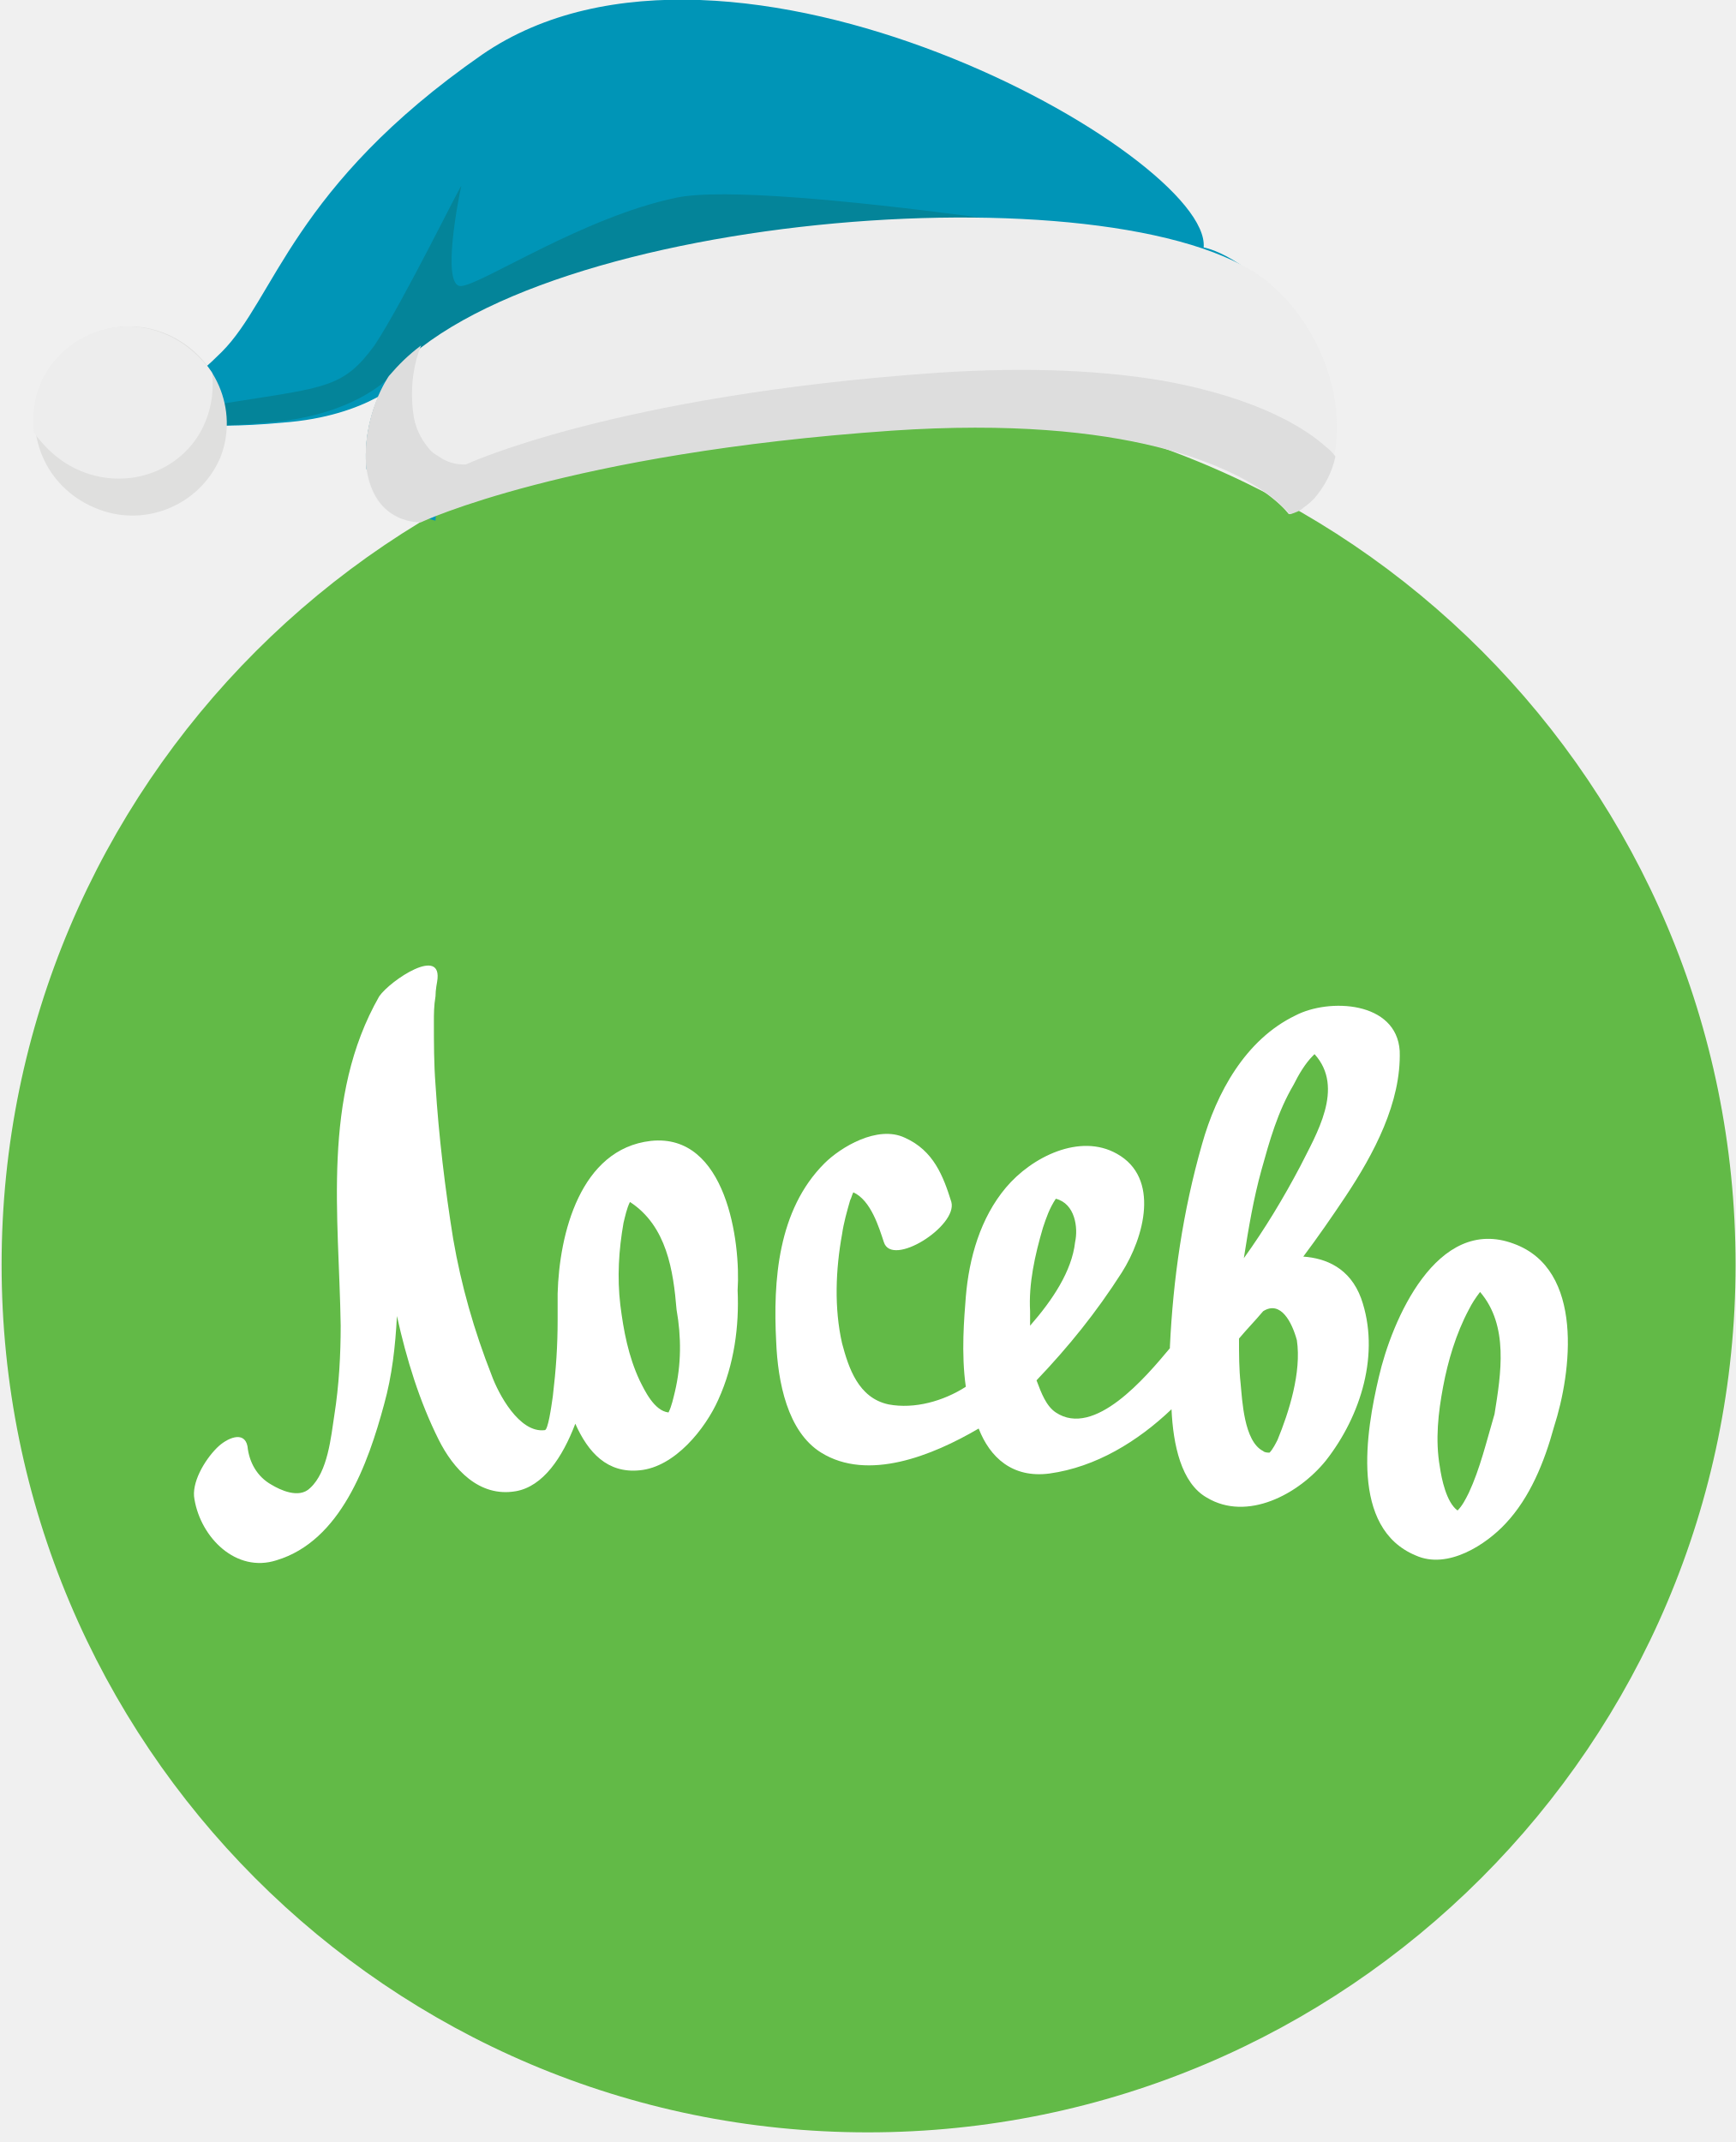
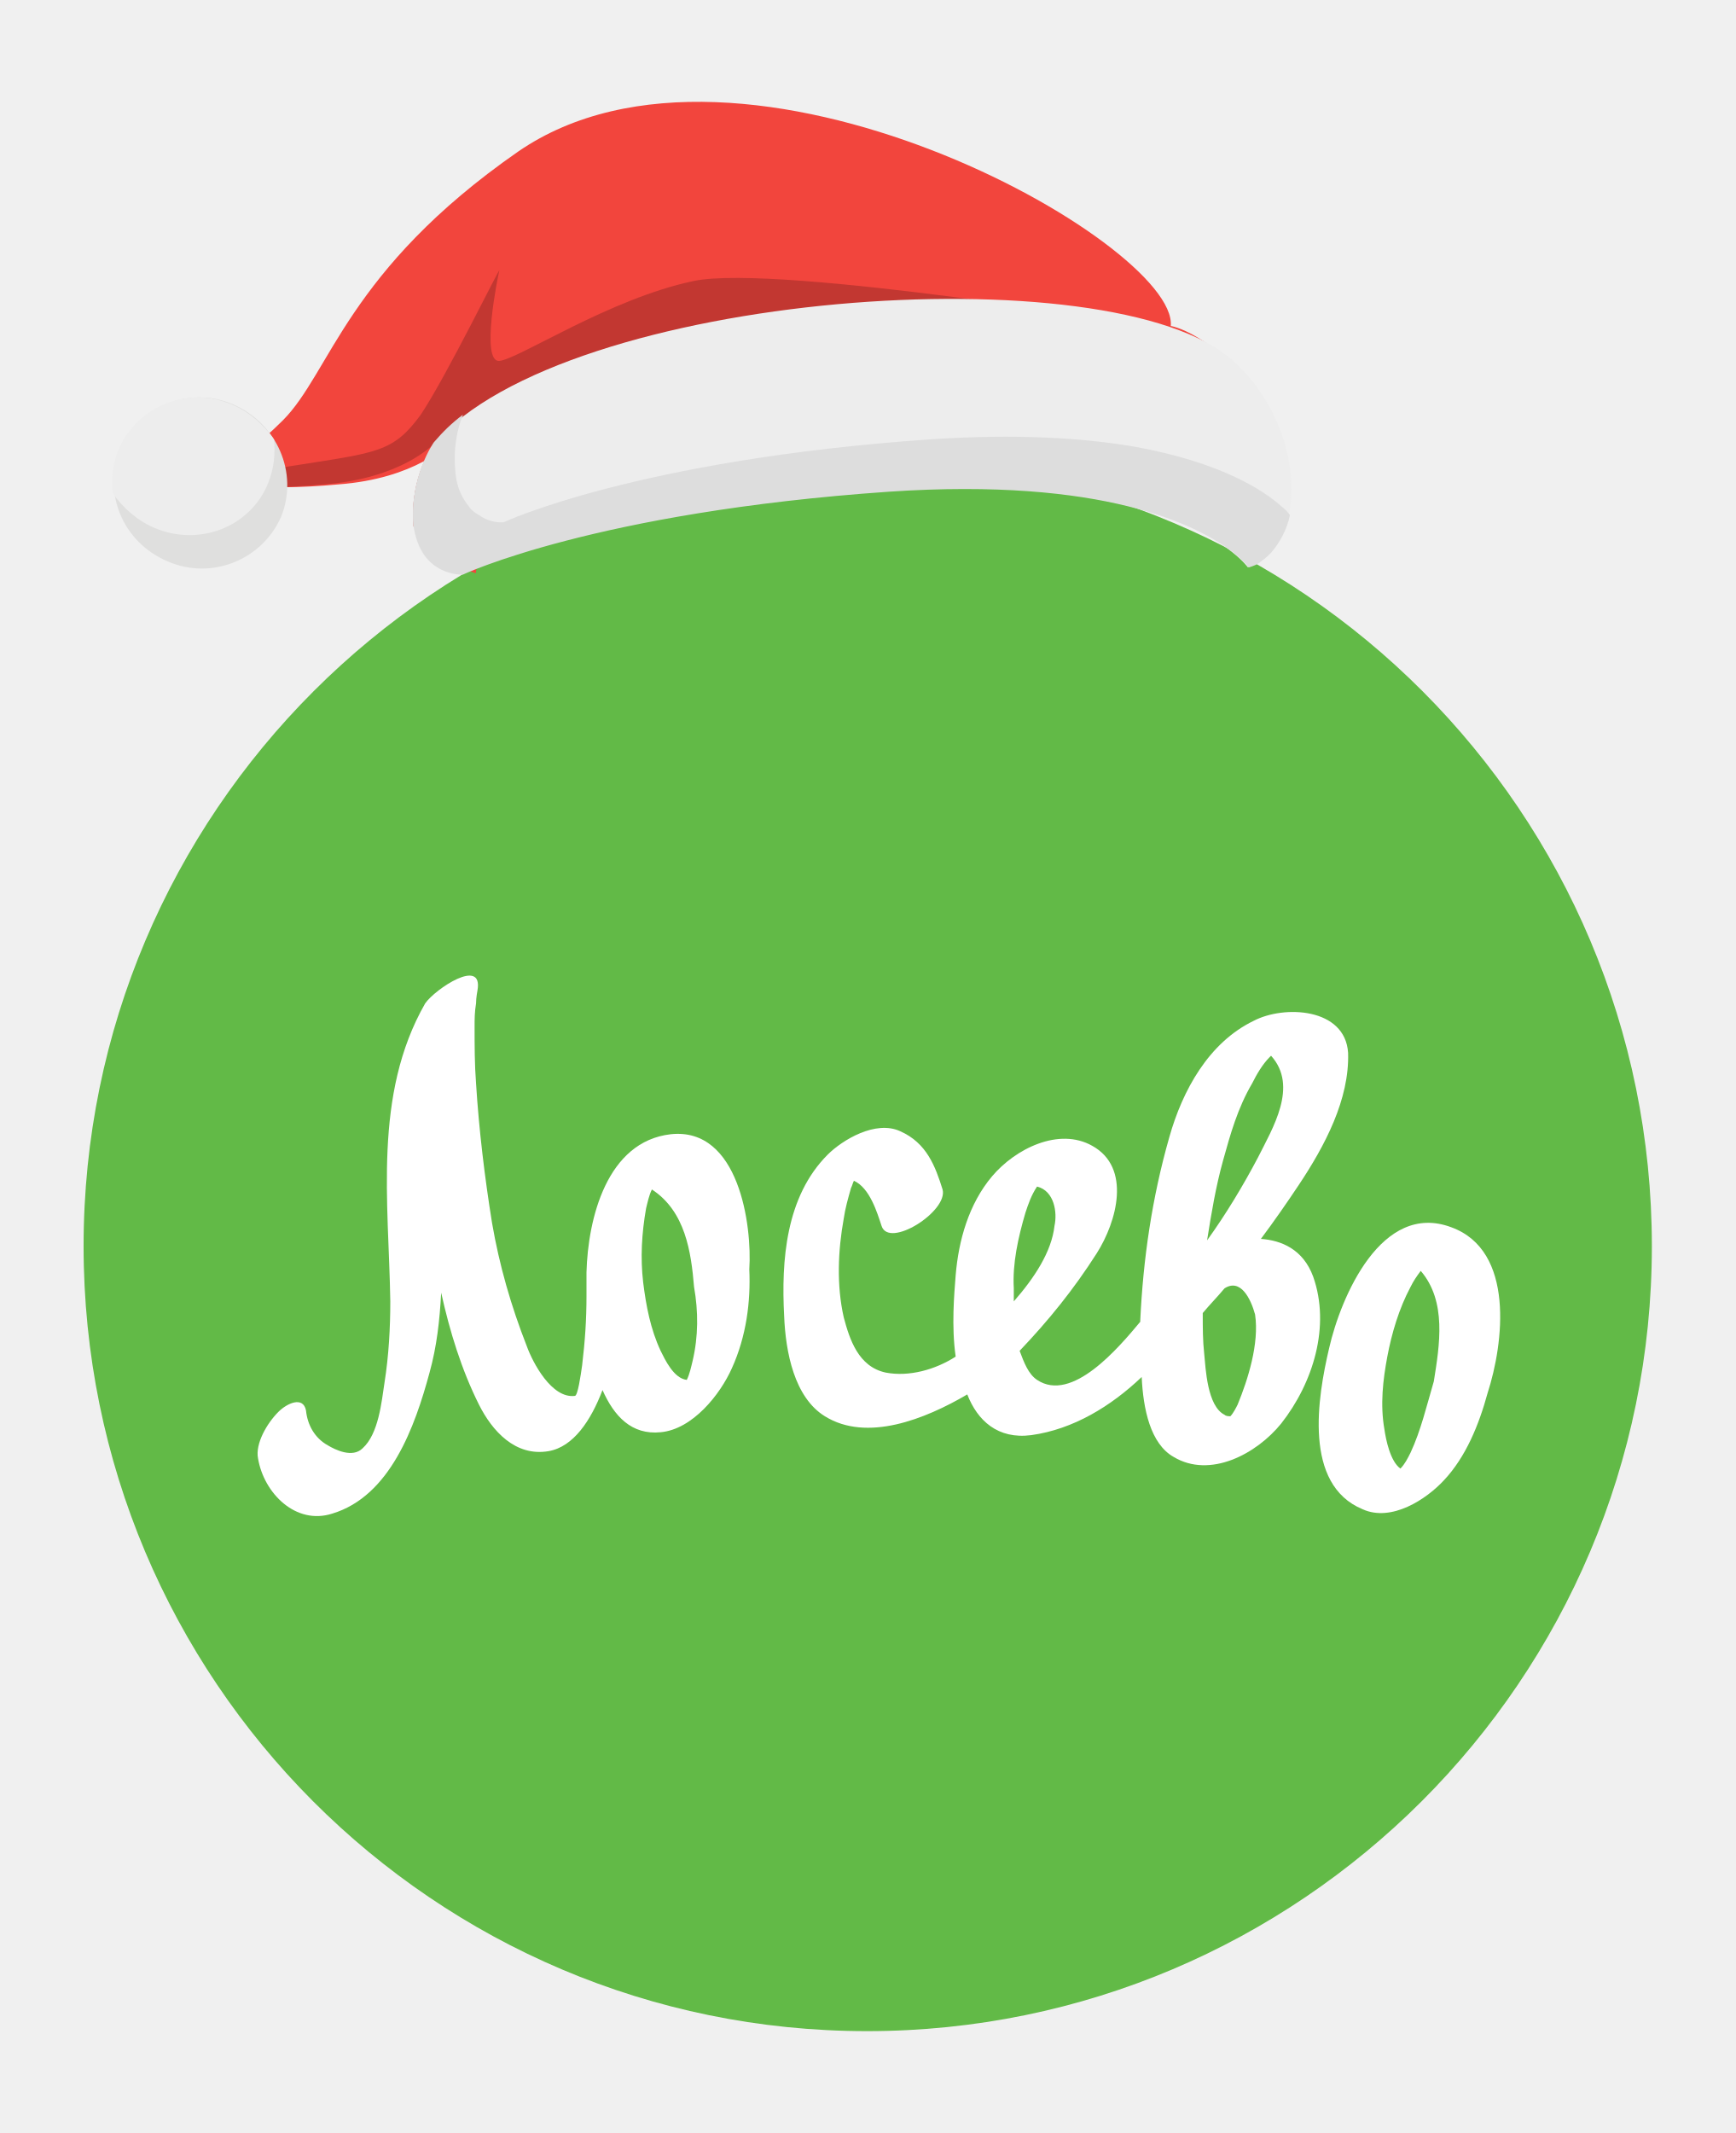
- <svg xmlns="http://www.w3.org/2000/svg" version="1.1" id="Layer_1" x="0px" y="0px" viewBox="-457 456.7 108 133.3" style="enable-background:new -457 456.7 108 133.3;" xml:space="preserve">
+ <svg xmlns="http://www.w3.org/2000/svg" version="1.1" id="Layer_1" x="0px" y="0px" viewBox="56.46 28.644 156.54 192.371" style="enable-background:new 56.46 28.644 156.54 192.371;" xml:space="preserve">
  <g id="XMLID_1_">
-     <path id="XMLID_9_" style="fill:#62BA47;" d="M-349,535.4c0,29.8-24.2,54-54,54s-53.9-24.2-53.9-54c0-29.8,24.2-54,54-54   C-373.1,481.4-349,505.6-349,535.4z" />
+     <path id="XMLID_9_" style="fill:#62BA47;" d="M205.461,141.033c0,39.069-31.727,70.795-70.796,70.795S64,180.101,64,141.033   s31.727-70.796,70.796-70.796S205.461,101.965,205.461,141.033z" />
    <g id="XMLID_2_">
-       <path id="XMLID_23_" style="fill:#FFFFFF;" d="M-416.5,527.7c-4.4,0.5-5.7,5.8-5.8,9.5l0,0l0,0c0,0.6,0,1.1,0,1.6    c0,1.7-0.1,3.1-0.3,4.8c-0.1,0.7-0.3,2.1-0.5,2.1c-1.6,0.2-2.9-2.3-3.3-3.4c-1.1-2.8-1.9-5.6-2.4-8.5c-0.5-3.1-0.9-6.4-1.1-9.6    c-0.1-1.3-0.1-2.6-0.1-3.9c0-0.5,0-1,0.1-1.6c0-0.4,0.1-0.9,0.1-0.9c0.4-2.3-2.9-0.1-3.6,0.9c-3.6,6.3-2.5,13.7-2.4,20.5    c0,1.8-0.1,3.7-0.4,5.6c-0.2,1.3-0.4,3.5-1.5,4.5c-0.7,0.7-1.9,0.1-2.4-0.2c-0.9-0.5-1.4-1.4-1.5-2.4c-0.2-1-1.3-0.5-1.9,0.1    c-0.8,0.8-1.6,2.2-1.4,3.2c0.4,2.4,2.6,4.6,5.1,3.8c4-1.2,5.7-6,6.7-9.7c0.5-1.8,0.7-3.6,0.8-5.5c0.6,2.7,1.4,5.3,2.6,7.7    c0.9,1.8,2.5,3.6,4.8,3.2c1.7-0.3,2.9-2.1,3.7-4.2c0.8,1.8,2,3.1,4,2.9c2.2-0.2,4.1-2.6,4.9-4.4c1-2.2,1.3-4.6,1.2-6.8    C-410.9,534-411.8,527.2-416.5,527.7z M-415,543.3c-0.1,0.4-0.2,0.9-0.4,1.3c-0.9-0.1-1.5-1.4-1.8-2c-0.7-1.5-1-3.1-1.2-4.7    c-0.2-1.7-0.1-3.4,0.2-5.1c0.1-0.4,0.2-0.9,0.4-1.3c2.3,1.5,2.7,4.3,2.9,6.7C-414.6,539.9-414.6,541.6-415,543.3z" />
-       <path id="XMLID_20_" style="fill:#FFFFFF;" d="M-362.8,534.1c-4.8-1.8-7.6,4.8-8.4,8.3c-0.8,3.4-1.8,9.4,2.3,11.1    c2,0.9,4.4-0.7,5.6-2c1.5-1.6,2.4-3.8,3-6C-359.2,542.1-358.4,535.7-362.8,534.1z M-365.6,549.6c-0.2,0.4-0.4,0.8-0.7,1.1    c-0.7-0.5-1-2-1.1-2.7c-0.3-1.7-0.1-3.4,0.2-5s0.8-3.3,1.6-4.8c0.2-0.4,0.4-0.7,0.7-1.1c1.8,2.1,1.3,5.1,0.9,7.6    C-364.5,546.4-364.9,548.1-365.6,549.6z" />
-       <path id="XMLID_15_" style="fill:#FFFFFF;" d="M-375.9,534.9c0.9-1.2,1.8-2.5,2.6-3.7c1.8-2.7,3.5-5.9,3.4-9.1    c-0.2-3.1-4.4-3.3-6.5-2.2c-3.1,1.5-4.9,4.8-5.8,8c-1.2,4.2-1.8,8.4-2,12.6c0,0,0,0,0,0.1c-1.5,1.8-4.7,5.6-7.1,4    c-0.6-0.4-0.9-1.2-1.2-2c2-2.1,3.7-4.2,5.3-6.7c1.4-2.2,2.4-5.9-0.3-7.4c-2.3-1.3-5.3,0.2-6.9,2.1c-1.6,1.9-2.3,4.4-2.5,6.8    c-0.1,1.3-0.3,3.5,0,5.6c-1.4,0.9-3.2,1.4-4.8,1.1c-1.9-0.4-2.5-2.3-2.9-3.8c-0.5-2.2-0.4-4.6,0-6.8c0.1-0.7,0.3-1.4,0.5-2.1    c0.1-0.2,0.1-0.3,0.2-0.5c1.1,0.5,1.6,2.2,1.9,3.1c0.5,1.6,4.6-1,4.2-2.5c-0.5-1.6-1.1-3.2-2.9-4c-1.7-0.8-4,0.6-5,1.6    c-2.9,2.9-3.2,7.3-3,11.1c0.1,2.5,0.7,5.6,2.8,6.9c2.9,1.8,6.9,0.2,9.8-1.5c0.7,1.8,2.1,3.1,4.4,2.8c2.9-0.4,5.5-2,7.6-4    c0.1,2.2,0.6,4.6,2.2,5.5c2.5,1.5,5.7-0.2,7.4-2.3c2.2-2.8,3.4-6.7,2.2-10.1C-373,535.6-374.5,535-375.9,534.9z M-392.1,533.1    c0.2-0.6,0.4-1.2,0.8-1.8l0,0c1.2,0.3,1.4,1.8,1.2,2.7c-0.2,1.8-1.4,3.6-2.8,5.2c0-0.3,0-0.6,0-0.9    C-393,536.6-392.6,534.8-392.1,533.1z M-376.5,524.2c0.3-0.6,0.7-1.3,1.2-1.8c0,0,0,0,0.1-0.1c1.9,2.1,0.1,5-0.9,7    c-1,1.9-2.2,3.9-3.5,5.7c0.3-1.9,0.6-3.7,1.1-5.5S-377.5,525.9-376.5,524.2z M-377.5,546.3c-0.1,0.2-0.3,0.6-0.5,0.8    c-0.1,0-0.3,0-0.4-0.1c-1.2-0.6-1.3-3.2-1.4-4.2c-0.1-0.9-0.1-1.8-0.1-2.8c0.5-0.6,1-1.1,1.5-1.7c1.1-0.7,1.8,0.7,2.1,1.8    C-376,542.1-376.8,544.6-377.5,546.3z" />
+       <path id="XMLID_23_" style="fill:#FFFFFF;" d="M116.966,130.938c-5.768,0.655-7.473,7.604-7.604,12.455l0,0l0,0    c0,0.787,0,1.443,0,2.098c0,2.229-0.131,4.064-0.393,6.293c-0.131,0.918-0.394,2.753-0.655,2.753    c-2.098,0.262-3.802-3.015-4.326-4.458c-1.442-3.671-2.491-7.342-3.146-11.144c-0.655-4.064-1.18-8.39-1.442-12.586    c-0.131-1.704-0.131-3.408-0.131-5.113c0-0.655,0-1.311,0.131-2.097c0-0.524,0.131-1.18,0.131-1.18    c0.524-3.015-3.802-0.131-4.72,1.18c-4.72,8.259-3.278,17.961-3.146,26.877c0,2.36-0.131,4.851-0.524,7.341    c-0.262,1.704-0.524,4.589-1.967,5.9c-0.918,0.918-2.491,0.131-3.146-0.262c-1.18-0.655-1.835-1.836-1.967-3.147    c-0.262-1.311-1.704-0.655-2.491,0.131c-1.049,1.049-2.097,2.884-1.835,4.195c0.524,3.146,3.409,6.031,6.686,4.982    c5.244-1.573,7.473-7.866,8.784-12.717c0.655-2.36,0.918-4.72,1.049-7.211c0.787,3.54,1.835,6.948,3.409,10.095    c1.18,2.36,3.278,4.72,6.293,4.195c2.229-0.393,3.802-2.753,4.851-5.506c1.049,2.36,2.622,4.064,5.244,3.802    c2.884-0.262,5.375-3.409,6.424-5.769c1.311-2.884,1.704-6.031,1.573-8.915C124.308,139.198,123.128,130.282,116.966,130.938z     M118.933,151.39c-0.131,0.524-0.262,1.18-0.524,1.704c-1.18-0.131-1.967-1.836-2.36-2.622c-0.918-1.967-1.311-4.065-1.573-6.162    c-0.262-2.229-0.131-4.458,0.262-6.686c0.131-0.524,0.262-1.18,0.524-1.704c3.016,1.967,3.54,5.637,3.802,8.784    C119.457,146.932,119.457,149.161,118.933,151.39z" />
+       <path id="XMLID_20_" style="fill:#FFFFFF;" d="M187.368,139.328c-6.293-2.36-9.964,6.293-11.013,10.881    c-1.049,4.458-2.36,12.324,3.016,14.552c2.622,1.18,5.769-0.918,7.341-2.622c1.967-2.097,3.147-4.982,3.934-7.866    C192.088,149.817,193.137,141.426,187.368,139.328z M183.697,159.65c-0.262,0.524-0.524,1.049-0.918,1.442    c-0.918-0.655-1.311-2.622-1.443-3.54c-0.393-2.228-0.131-4.457,0.262-6.555c0.393-2.097,1.049-4.326,2.097-6.293    c0.262-0.524,0.524-0.918,0.918-1.442c2.36,2.753,1.704,6.686,1.18,9.963C185.14,155.455,184.615,157.683,183.697,159.65z" />
+       <path id="XMLID_15_" style="fill:#FFFFFF;" d="M170.194,140.377c1.18-1.573,2.36-3.278,3.409-4.851    c2.36-3.54,4.589-7.735,4.458-11.93c-0.262-4.065-5.768-4.327-8.522-2.884c-4.064,1.967-6.423,6.293-7.604,10.488    c-1.572,5.506-2.36,11.013-2.621,16.519c0,0,0,0,0,0.131c-1.967,2.36-6.162,7.342-9.309,5.244    c-0.787-0.524-1.18-1.573-1.573-2.622c2.622-2.753,4.851-5.506,6.948-8.784c1.836-2.884,3.146-7.735-0.393-9.702    c-3.016-1.704-6.948,0.262-9.046,2.753s-3.016,5.769-3.278,8.915c-0.131,1.704-0.393,4.589,0,7.341    c-1.835,1.18-4.195,1.836-6.293,1.443c-2.491-0.524-3.278-3.016-3.802-4.982c-0.655-2.884-0.524-6.031,0-8.915    c0.131-0.918,0.393-1.836,0.655-2.753c0.131-0.262,0.131-0.393,0.262-0.655c1.442,0.655,2.098,2.884,2.491,4.065    c0.655,2.097,6.031-1.311,5.506-3.278c-0.655-2.098-1.442-4.195-3.802-5.244c-2.229-1.049-5.244,0.787-6.556,2.097    c-3.802,3.802-4.195,9.571-3.933,14.553c0.131,3.278,0.918,7.341,3.671,9.046c3.802,2.36,9.046,0.262,12.848-1.967    c0.918,2.36,2.753,4.065,5.769,3.671c3.802-0.524,7.211-2.622,9.964-5.244c0.131,2.884,0.786,6.031,2.884,7.211    c3.278,1.967,7.473-0.262,9.701-3.016c2.884-3.671,4.458-8.784,2.884-13.242C173.995,141.295,172.029,140.509,170.194,140.377z     M148.955,138.017c0.262-0.786,0.524-1.573,1.049-2.36l0,0c1.573,0.394,1.836,2.36,1.573,3.54    c-0.262,2.36-1.835,4.719-3.671,6.817c0-0.394,0-0.787,0-1.18C147.775,142.606,148.299,140.246,148.955,138.017z M169.407,126.349    c0.393-0.786,0.918-1.704,1.573-2.36c0,0,0,0,0.131-0.131c2.491,2.753,0.131,6.555-1.18,9.177    c-1.311,2.491-2.884,5.113-4.589,7.473c0.393-2.491,0.787-4.851,1.443-7.211C167.44,130.938,168.096,128.578,169.407,126.349z     M168.096,155.323c-0.131,0.262-0.393,0.786-0.655,1.049c-0.131,0-0.393,0-0.524-0.131c-1.573-0.786-1.704-4.195-1.836-5.506    c-0.131-1.18-0.131-2.36-0.131-3.671c0.655-0.787,1.311-1.443,1.967-2.229c1.442-0.918,2.36,0.918,2.753,2.36    C170.063,149.817,169.014,153.094,168.096,155.323z" />
    </g>
  </g>
-   <path id="XMLID_6_" style="fill-rule:evenodd;clip-rule:evenodd;fill:#0095B7;" d="M-428.3,486.9c0.7-0.3,1.5-0.5,2.2-0.7  c0.3-0.7,0.9-1.3,1.9-1.4c4.5-0.4,8.9-1.2,13.3-1.9c4.5-0.7,9-1,13.5-1.2c6.6-0.3,14,0,19.7,3.7c0.8,0.5,1.5,1.2,2,2.1  c1.3-2.1,2.9-6.5-0.3-10.6c-3.4-4.4-6.1-4.8-6.1-4.8c0.5-5.7-29.5-22.6-44.9-12c-11.8,8.2-12.9,15.2-16.2,18.5  c-3.3,3.3-5.3,3.6-4.7,4c0.6,0.3,3.1,0.9,8.5,0.4c5.4-0.4,7.6-2.8,7.6-2.8s-0.6,1.9-0.3,5.3c0.4,3.4,2.2,3.6,2.2,3.6s0,0,0,0  C-429.9,488.3-429.4,487.3-428.3,486.9z" />
-   <path id="XMLID_46_" style="fill-rule:evenodd;clip-rule:evenodd;fill:#048499;" d="M-449,482.5c0,0.1,0,0.1,0.1,0.1  c0.6,0.3,3.1,0.9,8.5,0.4c5.4-0.4,7.6-2.8,7.6-2.8s-1.7,2.3-1.4,5.7c2.8-0.9,1.9-0.1,8.9-3.9c7-3.7,42.5-9.8,42.5-9.8  s-26.3-4.4-32.1-3.2c-5.8,1.2-12.1,5.4-13.4,5.5c-1.3,0.1-0.1-5.8,0-6.2c0.1-0.4-3.6,7.2-5.4,9.9c-1.9,2.6-3,2.6-8.7,3.5  C-444.8,482.1-447.1,482.3-449,482.5z" />
-   <path id="XMLID_43_" style="fill-rule:evenodd;clip-rule:evenodd;fill:#EDEDED;" d="M-376.8,488.7c4.2-1.4,4.1-9.6-1-14.2  c-8.3-7.5-46-4.8-55,5.7c0,0-1.7,2.4-1.4,5.7c0.4,3.4,3.3,3.2,3.3,3.2s9.1-4.3,29.3-5.7C-381.4,482.1-376.8,488.7-376.8,488.7z" />
-   <path id="XMLID_22_" style="fill-rule:evenodd;clip-rule:evenodd;fill:#DFDFDE;" d="M-451.1,488.3c3,1.3,6.5-0.1,7.8-3.1  c1.2-3-0.3-6.4-3.3-7.7s-6.5,0.1-7.8,3.1C-455.6,483.6-454.2,487-451.1,488.3z" />
-   <path id="XMLID_21_" style="fill-rule:evenodd;clip-rule:evenodd;fill:#EDEDED;" d="M-446.7,477.5c1.2,0.5,2.2,1.4,2.9,2.4  c0.1,1,0,2-0.4,3c-1.2,3-4.7,4.4-7.8,3.1c-1.2-0.5-2.2-1.4-2.9-2.4c-0.1-1,0-2,0.4-3C-453.2,477.6-449.7,476.2-446.7,477.5z" />
-   <path id="XMLID_16_" style="fill-rule:evenodd;clip-rule:evenodd;fill:#DDDDDD;" d="M-430.8,489.2c0,0,9.1-4.3,29.3-5.7  c14.8-1,21.2,2.3,23.6,4.1c0.5,0.4,0.8,0.7,1,0.9c0.1,0.2,0.2,0.2,0.2,0.2c0.3-0.1,0.6-0.2,0.8-0.4c0.3-0.2,0.5-0.4,0.7-0.6  c0.6-0.7,1.1-1.6,1.3-2.6c-0.1-0.1-0.2-0.3-0.6-0.6c-1.1-1-4-3-10.1-4.1c-3.5-0.6-8.1-0.9-14.1-0.5c-20.1,1.4-29.3,5.7-29.3,5.7  s-0.9,0.1-1.7-0.5c-0.2-0.1-0.5-0.3-0.7-0.6c-0.4-0.5-0.8-1.2-0.9-2.2c-0.2-1.7,0.1-3.1,0.5-4.1c-0.8,0.6-1.4,1.2-2,1.9  c0,0-1.7,2.4-1.4,5.7C-433.7,489.4-430.8,489.2-430.8,489.2z" />
+   <path id="XMLID_6_" style="fill:#F2453D;" d="M101.496,77.448c0.918-0.393,1.967-0.655,2.884-0.918  c0.393-0.918,1.18-1.704,2.491-1.836c5.9-0.524,11.668-1.573,17.437-2.491c5.9-0.918,11.799-1.311,17.699-1.573  c8.653-0.393,18.355,0,25.828,4.851c1.049,0.655,1.967,1.573,2.622,2.753c1.704-2.753,3.802-8.522-0.393-13.897  c-4.458-5.769-7.997-6.293-7.997-6.293c0.655-7.473-38.676-29.629-58.866-15.732c-15.47,10.75-16.912,19.928-21.239,24.254  c-4.327,4.326-6.949,4.719-6.162,5.244c0.787,0.394,4.064,1.18,11.144,0.524c7.08-0.524,9.964-3.671,9.964-3.671  s-0.787,2.491-0.394,6.948c0.524,4.458,2.884,4.72,2.884,4.72l0,0C99.398,79.283,100.054,77.972,101.496,77.448z" />
+   <path id="XMLID_46_" style="fill:#C23731;" d="M74.357,71.68c0,0.131,0,0.131,0.131,0.131c0.787,0.394,4.065,1.18,11.144,0.524  c7.08-0.524,9.964-3.671,9.964-3.671s-2.229,3.016-1.836,7.473c3.671-1.18,2.491-0.131,11.668-5.113  c9.178-4.851,55.719-12.848,55.719-12.848s-34.48-5.768-42.084-4.195c-7.604,1.573-15.863,7.08-17.568,7.211s-0.131-7.605,0-8.129  c0.131-0.524-4.719,9.439-7.08,12.979c-2.491,3.409-3.933,3.409-11.406,4.589C79.864,71.155,76.848,71.417,74.357,71.68z" />
+   <path id="XMLID_43_" style="fill:#EDEDED;" d="M169.014,79.808c5.506-1.836,5.375-12.586-1.311-18.617  c-10.881-9.833-60.307-6.293-72.106,7.473c0,0-2.229,3.146-1.836,7.473c0.524,4.458,4.327,4.195,4.327,4.195  s11.93-5.637,38.413-7.473C162.983,71.155,169.014,79.808,169.014,79.808z" />
+   <path id="XMLID_22_" style="fill:#DFDFDE;" d="M71.604,79.283c3.933,1.704,8.522-0.131,10.226-4.065  c1.573-3.933-0.394-8.391-4.326-10.095c-3.933-1.704-8.522,0.131-10.226,4.065C65.704,73.121,67.54,77.579,71.604,79.283z" />
+   <path id="XMLID_21_" style="fill:#EDEDED;" d="M77.373,65.125c1.573,0.655,2.884,1.835,3.802,3.146c0.131,1.311,0,2.622-0.524,3.933  c-1.573,3.933-6.162,5.768-10.226,4.064c-1.573-0.655-2.884-1.835-3.802-3.146c-0.131-1.311,0-2.622,0.524-3.933  C68.851,65.255,73.44,63.42,77.373,65.125z" />
+   <path id="XMLID_16_" style="fill:#DDDDDD;" d="M98.218,80.464c0,0,11.93-5.637,38.413-7.473c19.403-1.311,27.794,3.016,30.94,5.375  c0.655,0.525,1.049,0.918,1.311,1.18c0.131,0.262,0.262,0.262,0.262,0.262c0.393-0.131,0.787-0.262,1.049-0.524  c0.394-0.262,0.655-0.524,0.918-0.787c0.786-0.918,1.442-2.097,1.704-3.409c-0.131-0.131-0.262-0.393-0.787-0.786  c-1.442-1.311-5.244-3.933-13.242-5.375c-4.589-0.787-10.62-1.18-18.485-0.655c-26.352,1.835-38.413,7.473-38.413,7.473  s-1.18,0.131-2.229-0.655c-0.262-0.131-0.655-0.393-0.918-0.786c-0.524-0.655-1.049-1.573-1.18-2.884  c-0.262-2.229,0.131-4.065,0.655-5.375c-1.049,0.786-1.835,1.573-2.622,2.491c0,0-2.229,3.147-1.836,7.473  C94.416,80.725,98.218,80.464,98.218,80.464z" />
</svg>
